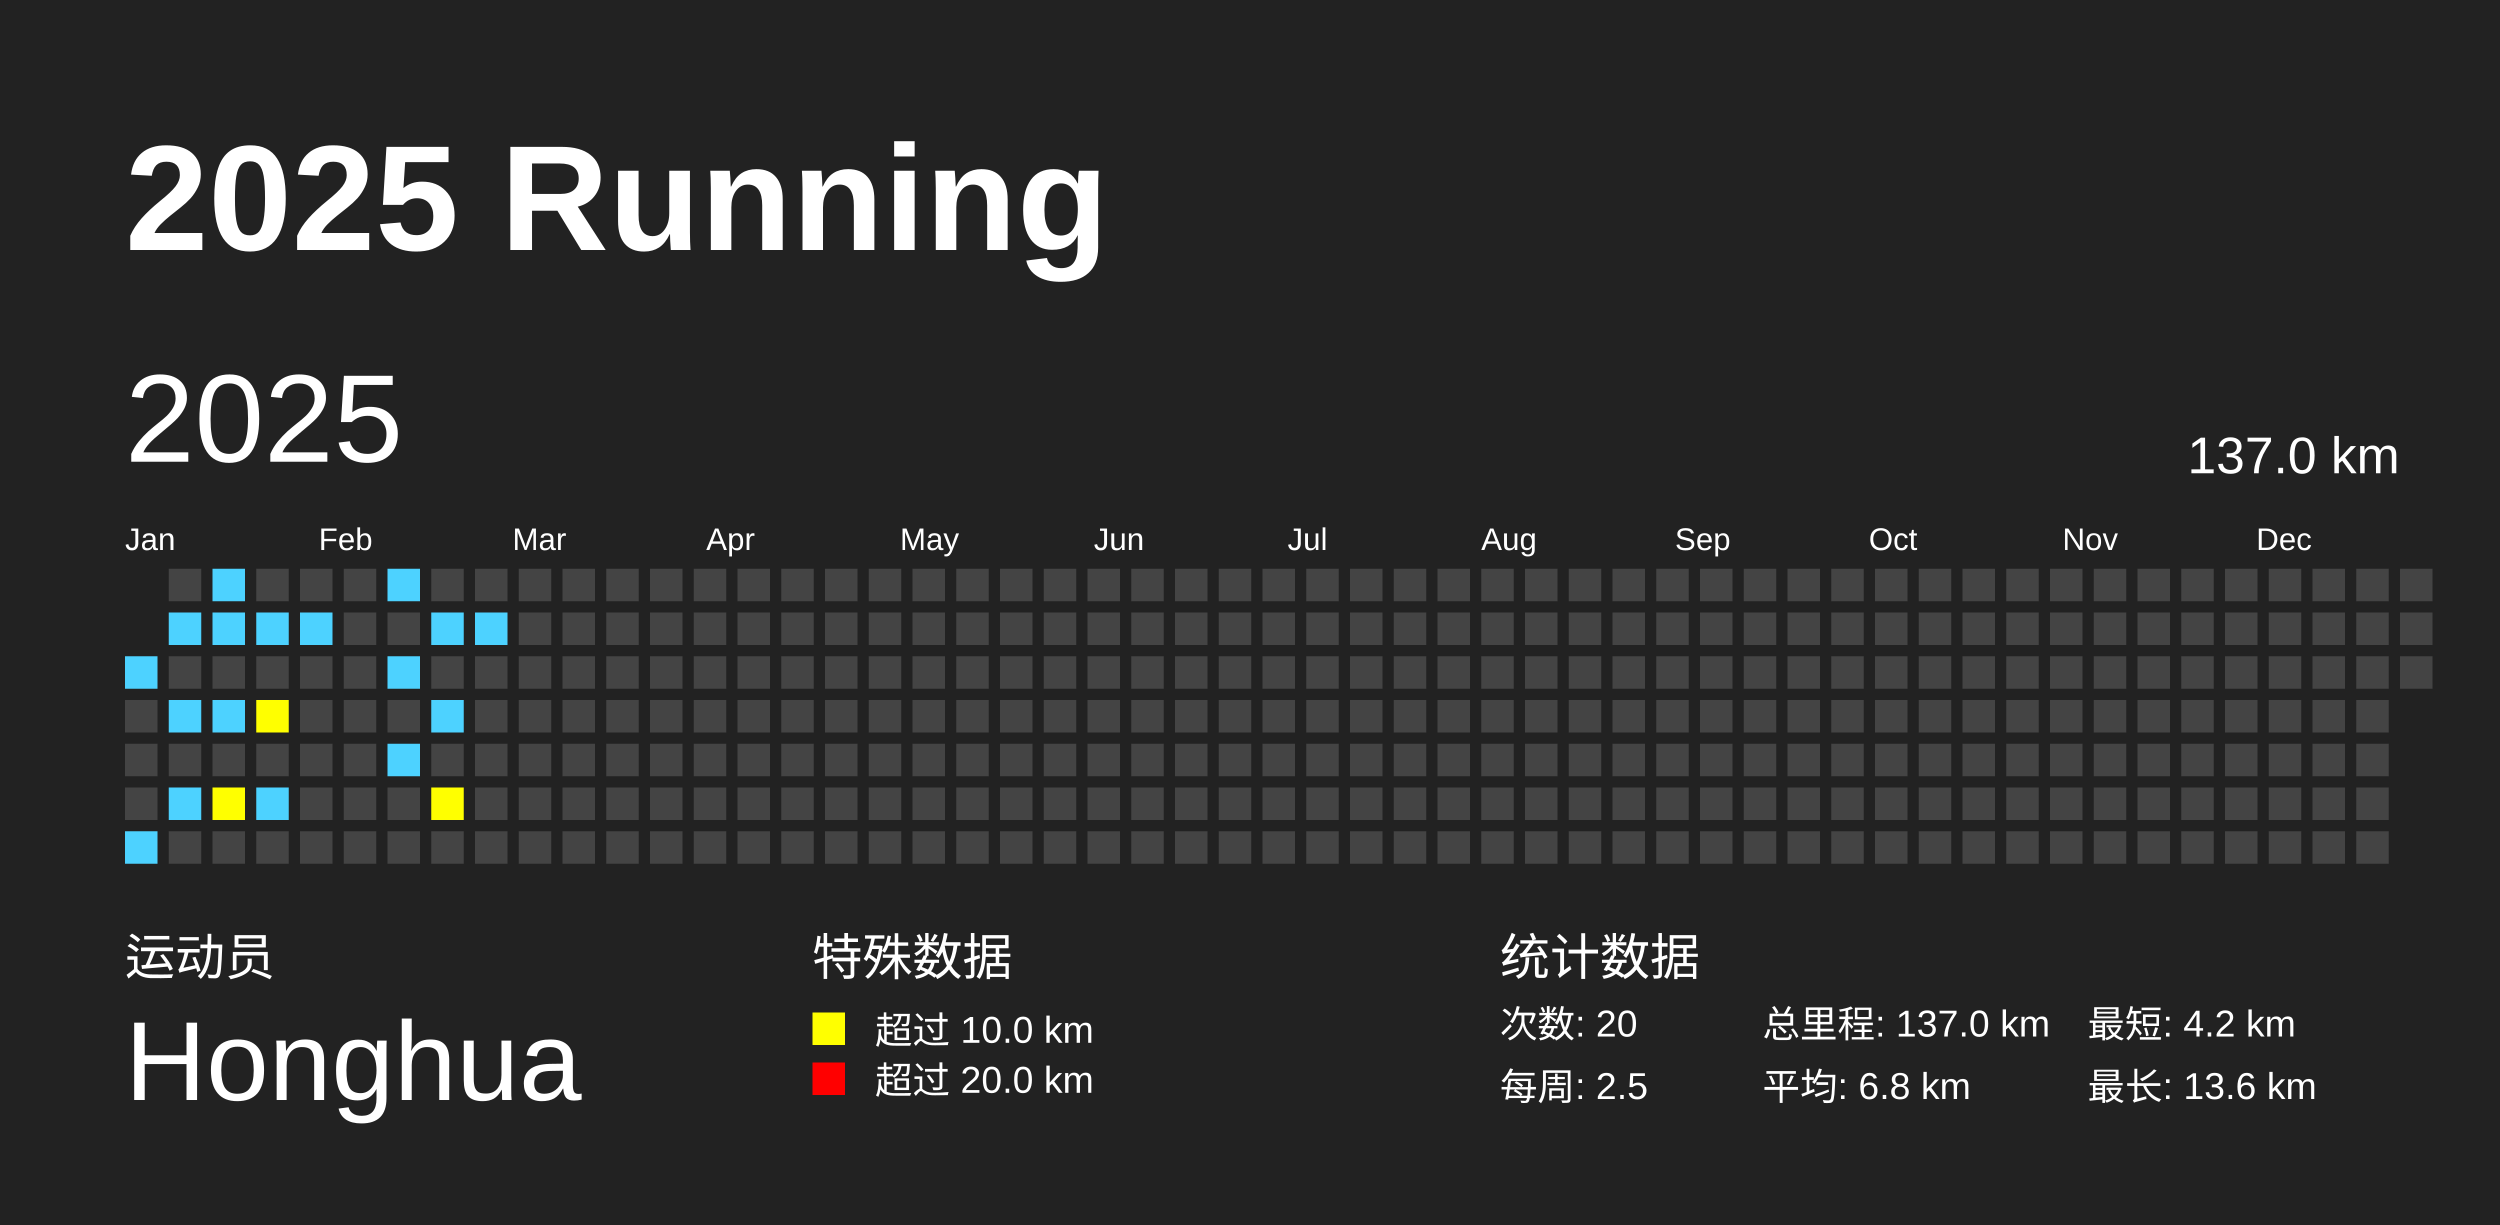
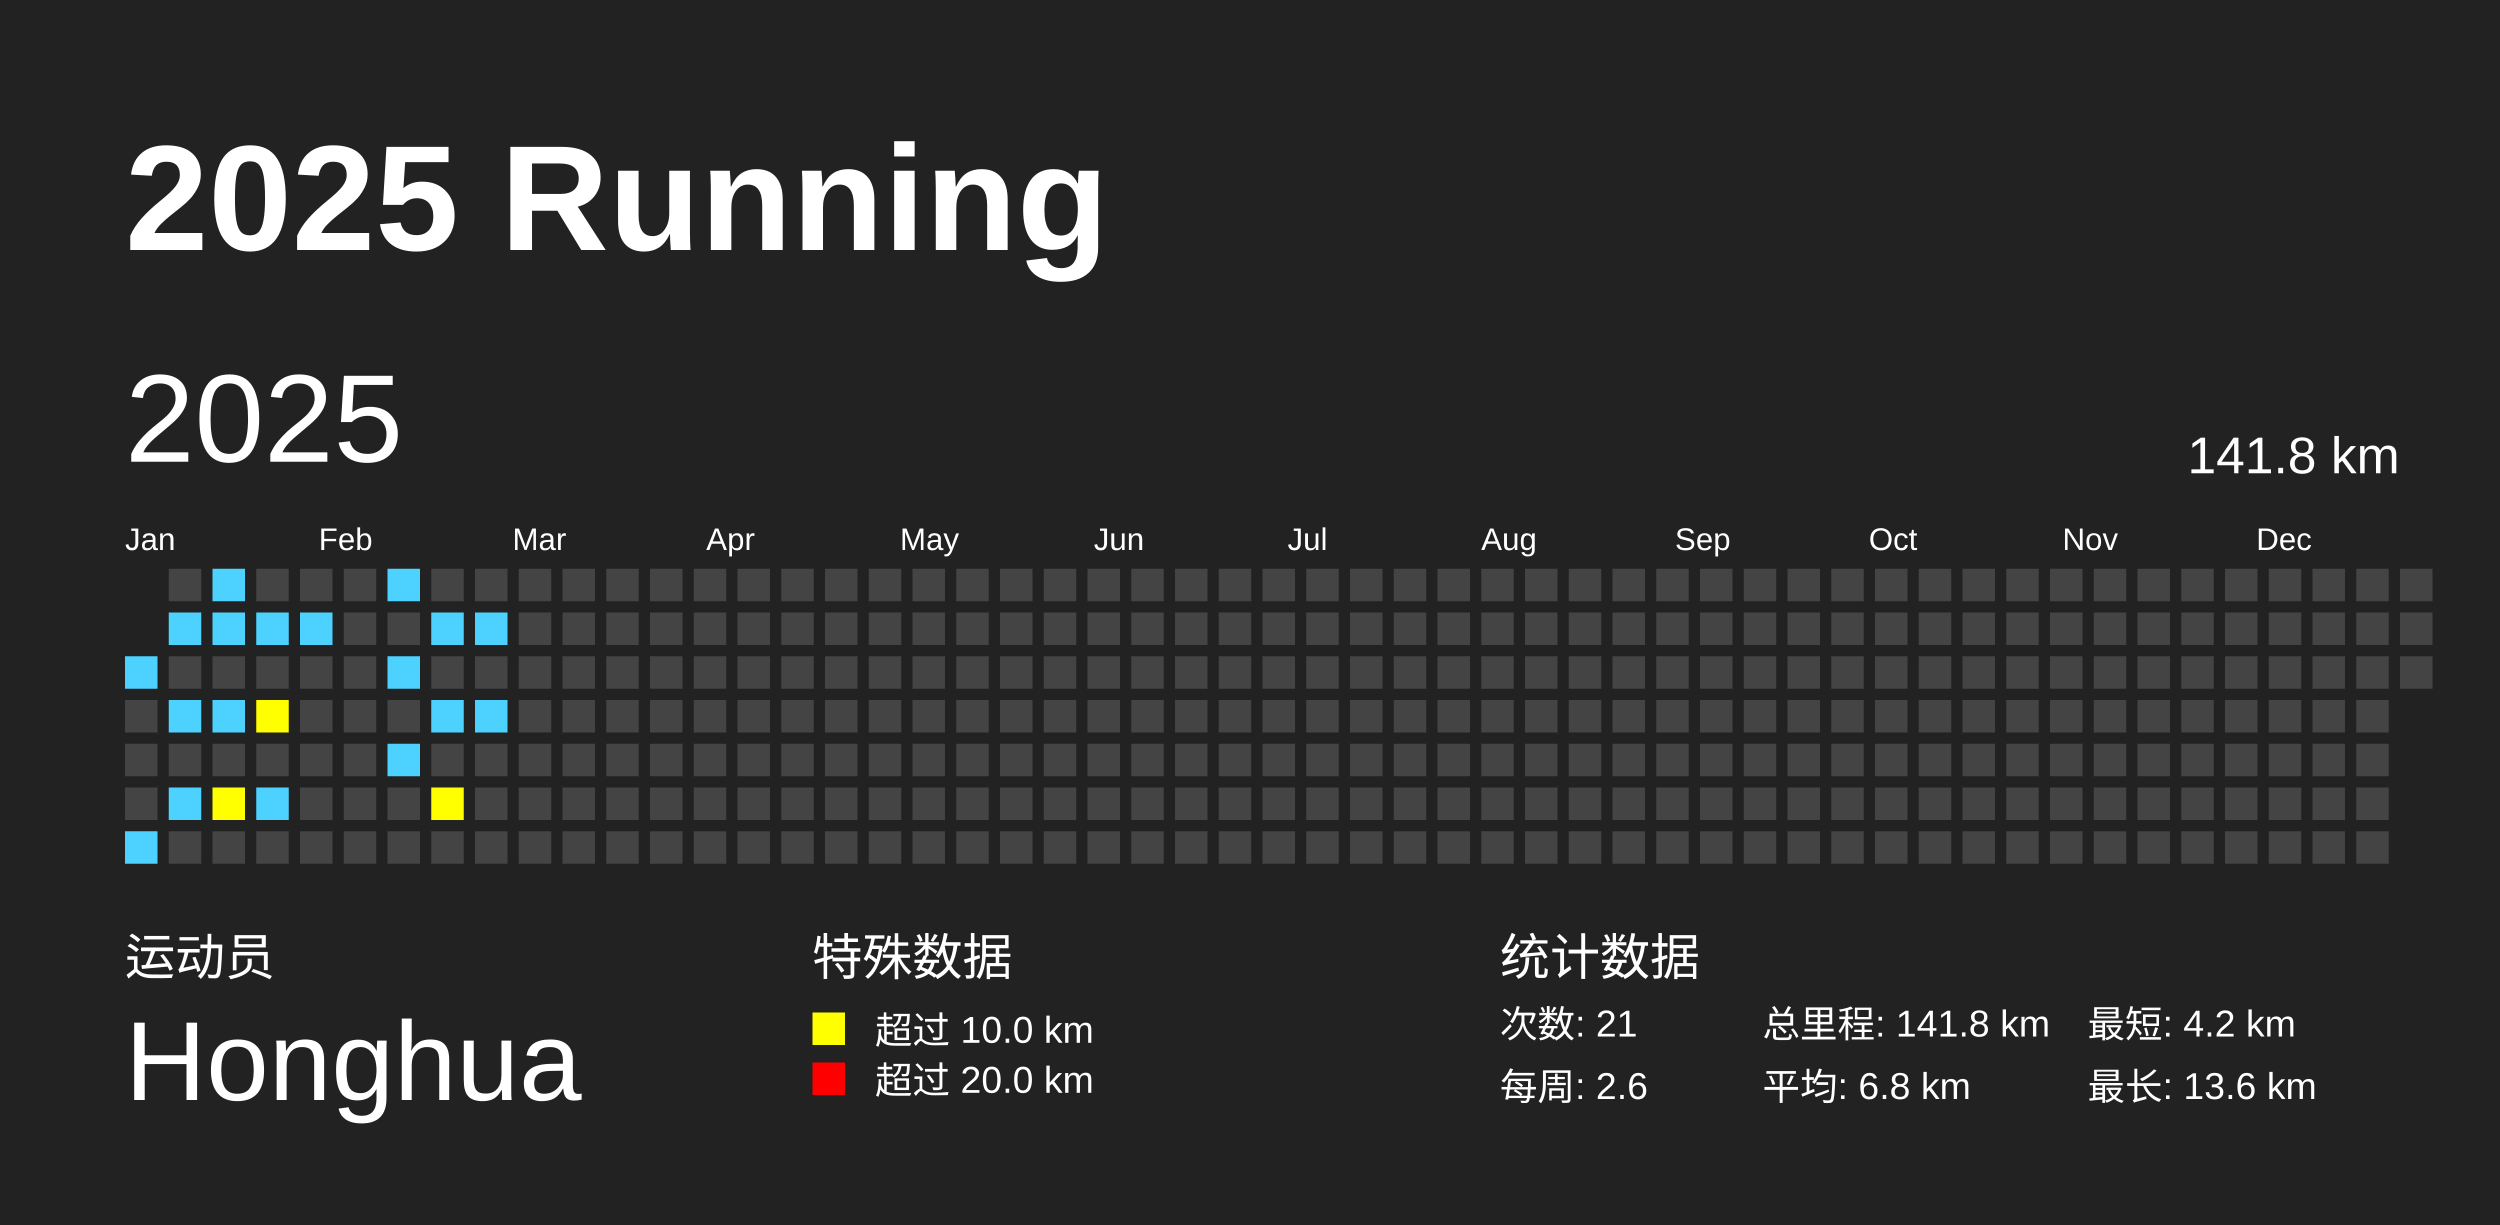
<svg xmlns="http://www.w3.org/2000/svg" baseProfile="full" height="98mm" version="1.1" viewBox="0,0,200,98" width="200mm">
  <defs />
  <rect fill="#222222" height="98" width="200" x="0" y="0" />
  <text fill="#FFFFFF" style="font-size:12px; font-family:Arial; font-weight:bold;" x="10" y="20">2025 Running</text>
  <text fill="#FFFFFF" style="font-size:4px; font-family:Arial" x="10" y="78">运动员</text>
  <text fill="#FFFFFF" style="font-size:9px; font-family:Arial" x="10" y="88">Honghua</text>
  <text fill="#FFFFFF" style="font-size:4px; font-family:Arial" x="65" y="78">特殊数据</text>
  <rect fill="yellow" height="2.6" width="2.6" x="65" y="81" />
  <text fill="#FFFFFF" style="font-size:3px; font-family:Arial" x="70" y="83.5">超过 10.0 km</text>
  <rect fill="red" height="2.6" width="2.6" x="65" y="85" />
  <text fill="#FFFFFF" style="font-size:3px; font-family:Arial" x="70" y="87.5">超过 20.0 km</text>
  <text fill="#FFFFFF" style="font-size:4px; font-family:Arial" x="120" y="78">统计数据</text>
-   <text fill="#FFFFFF" style="font-size:3px; font-family:Arial" x="120" y="83">次数: 20</text>
-   <text fill="#FFFFFF" style="font-size:3px; font-family:Arial" x="120" y="88">每周: 2.5</text>
-   <text fill="#FFFFFF" style="font-size:3px; font-family:Arial" x="141" y="83">总里程: 137.0 km</text>
+   <text fill="#FFFFFF" style="font-size:3px; font-family:Arial" x="120" y="83">次数: 21</text>
+   <text fill="#FFFFFF" style="font-size:3px; font-family:Arial" x="120" y="88">每周: 2.6</text>
+   <text fill="#FFFFFF" style="font-size:3px; font-family:Arial" x="141" y="83">总里程: 141.8 km</text>
  <text fill="#FFFFFF" style="font-size:3px; font-family:Arial" x="141" y="88">平均: 6.8 km</text>
  <text fill="#FFFFFF" style="font-size:3px; font-family:Arial" x="167" y="83">最短: 4.2 km</text>
  <text fill="#FFFFFF" style="font-size:3px; font-family:Arial" x="167" y="88">最长: 13.6 km</text>
  <text dominant-baseline="hanging" fill="#FFFFFF" style="font-size:10.0px; font-family:Arial;" x="10" y="30">2025</text>
-   <text dominant-baseline="hanging" fill="#FFFFFF" style="font-size:4.125px; font-family:Arial;" x="175" y="35">137.0 km</text>
+   <text dominant-baseline="hanging" fill="#FFFFFF" style="font-size:4.125px; font-family:Arial;" x="175" y="35">141.8 km</text>
  <text fill="#FFFFFF" style="font-size:2.5px; font-family:Arial" x="10.0" y="44">Jan</text>
  <text fill="#FFFFFF" style="font-size:2.5px; font-family:Arial" x="25.5" y="44">Feb</text>
  <text fill="#FFFFFF" style="font-size:2.5px; font-family:Arial" x="41.0" y="44">Mar</text>
  <text fill="#FFFFFF" style="font-size:2.5px; font-family:Arial" x="56.5" y="44">Apr</text>
  <text fill="#FFFFFF" style="font-size:2.5px; font-family:Arial" x="72.0" y="44">May</text>
  <text fill="#FFFFFF" style="font-size:2.5px; font-family:Arial" x="87.5" y="44">Jun</text>
  <text fill="#FFFFFF" style="font-size:2.5px; font-family:Arial" x="103.0" y="44">Jul</text>
  <text fill="#FFFFFF" style="font-size:2.5px; font-family:Arial" x="118.5" y="44">Aug</text>
  <text fill="#FFFFFF" style="font-size:2.5px; font-family:Arial" x="134.0" y="44">Sep</text>
  <text fill="#FFFFFF" style="font-size:2.5px; font-family:Arial" x="149.5" y="44">Oct</text>
  <text fill="#FFFFFF" style="font-size:2.5px; font-family:Arial" x="165.0" y="44">Nov</text>
  <text fill="#FFFFFF" style="font-size:2.5px; font-family:Arial" x="180.5" y="44">Dec</text>
  <rect fill="#4DD2FF" height="2.6" width="2.6" x="10.0" y="52.5" />
  <rect fill="#444444" height="2.6" width="2.6" x="10.0" y="56.0" />
  <rect fill="#444444" height="2.6" width="2.6" x="10.0" y="59.5" />
  <rect fill="#444444" height="2.6" width="2.6" x="10.0" y="63.0" />
  <rect fill="#4DD2FF" height="2.6" width="2.6" x="10.0" y="66.5" />
  <rect fill="#444444" height="2.6" width="2.6" x="13.5" y="45.5" />
  <rect fill="#4DD2FF" height="2.6" width="2.6" x="13.5" y="49.0" />
  <rect fill="#444444" height="2.6" width="2.6" x="13.5" y="52.5" />
  <rect fill="#4DD2FF" height="2.6" width="2.6" x="13.5" y="56.0" />
  <rect fill="#444444" height="2.6" width="2.6" x="13.5" y="59.5" />
  <rect fill="#4DD2FF" height="2.6" width="2.6" x="13.5" y="63.0" />
  <rect fill="#444444" height="2.6" width="2.6" x="13.5" y="66.5" />
  <rect fill="#4DD2FF" height="2.6" width="2.6" x="17.0" y="45.5" />
  <rect fill="#4DD2FF" height="2.6" width="2.6" x="17.0" y="49.0" />
  <rect fill="#444444" height="2.6" width="2.6" x="17.0" y="52.5" />
  <rect fill="#4DD2FF" height="2.6" width="2.6" x="17.0" y="56.0" />
  <rect fill="#444444" height="2.6" width="2.6" x="17.0" y="59.5" />
  <rect fill="yellow" height="2.6" width="2.6" x="17.0" y="63.0" />
  <rect fill="#444444" height="2.6" width="2.6" x="17.0" y="66.5" />
  <rect fill="#444444" height="2.6" width="2.6" x="20.5" y="45.5" />
  <rect fill="#4DD2FF" height="2.6" width="2.6" x="20.5" y="49.0" />
  <rect fill="#444444" height="2.6" width="2.6" x="20.5" y="52.5" />
  <rect fill="yellow" height="2.6" width="2.6" x="20.5" y="56.0" />
  <rect fill="#444444" height="2.6" width="2.6" x="20.5" y="59.5" />
  <rect fill="#4DD2FF" height="2.6" width="2.6" x="20.5" y="63.0" />
  <rect fill="#444444" height="2.6" width="2.6" x="20.5" y="66.5" />
  <rect fill="#444444" height="2.6" width="2.6" x="24.0" y="45.5" />
  <rect fill="#4DD2FF" height="2.6" width="2.6" x="24.0" y="49.0" />
  <rect fill="#444444" height="2.6" width="2.6" x="24.0" y="52.5" />
  <rect fill="#444444" height="2.6" width="2.6" x="24.0" y="56.0" />
  <rect fill="#444444" height="2.6" width="2.6" x="24.0" y="59.5" />
  <rect fill="#444444" height="2.6" width="2.6" x="24.0" y="63.0" />
  <rect fill="#444444" height="2.6" width="2.6" x="24.0" y="66.5" />
  <rect fill="#444444" height="2.6" width="2.6" x="27.5" y="45.5" />
  <rect fill="#444444" height="2.6" width="2.6" x="27.5" y="49.0" />
  <rect fill="#444444" height="2.6" width="2.6" x="27.5" y="52.5" />
  <rect fill="#444444" height="2.6" width="2.6" x="27.5" y="56.0" />
  <rect fill="#444444" height="2.6" width="2.6" x="27.5" y="59.5" />
  <rect fill="#444444" height="2.6" width="2.6" x="27.5" y="63.0" />
  <rect fill="#444444" height="2.6" width="2.6" x="27.5" y="66.5" />
  <rect fill="#4DD2FF" height="2.6" width="2.6" x="31.0" y="45.5" />
  <rect fill="#444444" height="2.6" width="2.6" x="31.0" y="49.0" />
  <rect fill="#4DD2FF" height="2.6" width="2.6" x="31.0" y="52.5" />
  <rect fill="#444444" height="2.6" width="2.6" x="31.0" y="56.0" />
  <rect fill="#4DD2FF" height="2.6" width="2.6" x="31.0" y="59.5" />
  <rect fill="#444444" height="2.6" width="2.6" x="31.0" y="63.0" />
  <rect fill="#444444" height="2.6" width="2.6" x="31.0" y="66.5" />
  <rect fill="#444444" height="2.6" width="2.6" x="34.5" y="45.5" />
  <rect fill="#4DD2FF" height="2.6" width="2.6" x="34.5" y="49.0" />
  <rect fill="#444444" height="2.6" width="2.6" x="34.5" y="52.5" />
  <rect fill="#4DD2FF" height="2.6" width="2.6" x="34.5" y="56.0" />
  <rect fill="#444444" height="2.6" width="2.6" x="34.5" y="59.5" />
  <rect fill="yellow" height="2.6" width="2.6" x="34.5" y="63.0" />
  <rect fill="#444444" height="2.6" width="2.6" x="34.5" y="66.5" />
  <rect fill="#444444" height="2.6" width="2.6" x="38.0" y="45.5" />
  <rect fill="#4DD2FF" height="2.6" width="2.6" x="38.0" y="49.0" />
  <rect fill="#444444" height="2.6" width="2.6" x="38.0" y="52.5" />
-   <rect fill="#444444" height="2.6" width="2.6" x="38.0" y="56.0" />
+   <rect fill="#4DD2FF" height="2.6" width="2.6" x="38.0" y="56.0" />
  <rect fill="#444444" height="2.6" width="2.6" x="38.0" y="59.5" />
  <rect fill="#444444" height="2.6" width="2.6" x="38.0" y="63.0" />
  <rect fill="#444444" height="2.6" width="2.6" x="38.0" y="66.5" />
  <rect fill="#444444" height="2.6" width="2.6" x="41.5" y="45.5" />
  <rect fill="#444444" height="2.6" width="2.6" x="41.5" y="49.0" />
  <rect fill="#444444" height="2.6" width="2.6" x="41.5" y="52.5" />
  <rect fill="#444444" height="2.6" width="2.6" x="41.5" y="56.0" />
  <rect fill="#444444" height="2.6" width="2.6" x="41.5" y="59.5" />
  <rect fill="#444444" height="2.6" width="2.6" x="41.5" y="63.0" />
  <rect fill="#444444" height="2.6" width="2.6" x="41.5" y="66.5" />
  <rect fill="#444444" height="2.6" width="2.6" x="45.0" y="45.5" />
  <rect fill="#444444" height="2.6" width="2.6" x="45.0" y="49.0" />
  <rect fill="#444444" height="2.6" width="2.6" x="45.0" y="52.5" />
  <rect fill="#444444" height="2.6" width="2.6" x="45.0" y="56.0" />
  <rect fill="#444444" height="2.6" width="2.6" x="45.0" y="59.5" />
  <rect fill="#444444" height="2.6" width="2.6" x="45.0" y="63.0" />
  <rect fill="#444444" height="2.6" width="2.6" x="45.0" y="66.5" />
  <rect fill="#444444" height="2.6" width="2.6" x="48.5" y="45.5" />
  <rect fill="#444444" height="2.6" width="2.6" x="48.5" y="49.0" />
  <rect fill="#444444" height="2.6" width="2.6" x="48.5" y="52.5" />
  <rect fill="#444444" height="2.6" width="2.6" x="48.5" y="56.0" />
  <rect fill="#444444" height="2.6" width="2.6" x="48.5" y="59.5" />
  <rect fill="#444444" height="2.6" width="2.6" x="48.5" y="63.0" />
  <rect fill="#444444" height="2.6" width="2.6" x="48.5" y="66.5" />
  <rect fill="#444444" height="2.6" width="2.6" x="52.0" y="45.5" />
  <rect fill="#444444" height="2.6" width="2.6" x="52.0" y="49.0" />
  <rect fill="#444444" height="2.6" width="2.6" x="52.0" y="52.5" />
  <rect fill="#444444" height="2.6" width="2.6" x="52.0" y="56.0" />
  <rect fill="#444444" height="2.6" width="2.6" x="52.0" y="59.5" />
  <rect fill="#444444" height="2.6" width="2.6" x="52.0" y="63.0" />
  <rect fill="#444444" height="2.6" width="2.6" x="52.0" y="66.5" />
  <rect fill="#444444" height="2.6" width="2.6" x="55.5" y="45.5" />
  <rect fill="#444444" height="2.6" width="2.6" x="55.5" y="49.0" />
  <rect fill="#444444" height="2.6" width="2.6" x="55.5" y="52.5" />
  <rect fill="#444444" height="2.6" width="2.6" x="55.5" y="56.0" />
  <rect fill="#444444" height="2.6" width="2.6" x="55.5" y="59.5" />
  <rect fill="#444444" height="2.6" width="2.6" x="55.5" y="63.0" />
  <rect fill="#444444" height="2.6" width="2.6" x="55.5" y="66.5" />
  <rect fill="#444444" height="2.6" width="2.6" x="59.0" y="45.5" />
  <rect fill="#444444" height="2.6" width="2.6" x="59.0" y="49.0" />
  <rect fill="#444444" height="2.6" width="2.6" x="59.0" y="52.5" />
  <rect fill="#444444" height="2.6" width="2.6" x="59.0" y="56.0" />
  <rect fill="#444444" height="2.6" width="2.6" x="59.0" y="59.5" />
  <rect fill="#444444" height="2.6" width="2.6" x="59.0" y="63.0" />
  <rect fill="#444444" height="2.6" width="2.6" x="59.0" y="66.5" />
  <rect fill="#444444" height="2.6" width="2.6" x="62.5" y="45.5" />
  <rect fill="#444444" height="2.6" width="2.6" x="62.5" y="49.0" />
  <rect fill="#444444" height="2.6" width="2.6" x="62.5" y="52.5" />
  <rect fill="#444444" height="2.6" width="2.6" x="62.5" y="56.0" />
  <rect fill="#444444" height="2.6" width="2.6" x="62.5" y="59.5" />
  <rect fill="#444444" height="2.6" width="2.6" x="62.5" y="63.0" />
  <rect fill="#444444" height="2.6" width="2.6" x="62.5" y="66.5" />
  <rect fill="#444444" height="2.6" width="2.6" x="66.0" y="45.5" />
  <rect fill="#444444" height="2.6" width="2.6" x="66.0" y="49.0" />
  <rect fill="#444444" height="2.6" width="2.6" x="66.0" y="52.5" />
  <rect fill="#444444" height="2.6" width="2.6" x="66.0" y="56.0" />
  <rect fill="#444444" height="2.6" width="2.6" x="66.0" y="59.5" />
  <rect fill="#444444" height="2.6" width="2.6" x="66.0" y="63.0" />
  <rect fill="#444444" height="2.6" width="2.6" x="66.0" y="66.5" />
  <rect fill="#444444" height="2.6" width="2.6" x="69.5" y="45.5" />
  <rect fill="#444444" height="2.6" width="2.6" x="69.5" y="49.0" />
  <rect fill="#444444" height="2.6" width="2.6" x="69.5" y="52.5" />
  <rect fill="#444444" height="2.6" width="2.6" x="69.5" y="56.0" />
  <rect fill="#444444" height="2.6" width="2.6" x="69.5" y="59.5" />
  <rect fill="#444444" height="2.6" width="2.6" x="69.5" y="63.0" />
  <rect fill="#444444" height="2.6" width="2.6" x="69.5" y="66.5" />
  <rect fill="#444444" height="2.6" width="2.6" x="73.0" y="45.5" />
  <rect fill="#444444" height="2.6" width="2.6" x="73.0" y="49.0" />
  <rect fill="#444444" height="2.6" width="2.6" x="73.0" y="52.5" />
  <rect fill="#444444" height="2.6" width="2.6" x="73.0" y="56.0" />
  <rect fill="#444444" height="2.6" width="2.6" x="73.0" y="59.5" />
  <rect fill="#444444" height="2.6" width="2.6" x="73.0" y="63.0" />
  <rect fill="#444444" height="2.6" width="2.6" x="73.0" y="66.5" />
  <rect fill="#444444" height="2.6" width="2.6" x="76.5" y="45.5" />
  <rect fill="#444444" height="2.6" width="2.6" x="76.5" y="49.0" />
  <rect fill="#444444" height="2.6" width="2.6" x="76.5" y="52.5" />
  <rect fill="#444444" height="2.6" width="2.6" x="76.5" y="56.0" />
  <rect fill="#444444" height="2.6" width="2.6" x="76.5" y="59.5" />
  <rect fill="#444444" height="2.6" width="2.6" x="76.5" y="63.0" />
  <rect fill="#444444" height="2.6" width="2.6" x="76.5" y="66.5" />
  <rect fill="#444444" height="2.6" width="2.6" x="80.0" y="45.5" />
  <rect fill="#444444" height="2.6" width="2.6" x="80.0" y="49.0" />
  <rect fill="#444444" height="2.6" width="2.6" x="80.0" y="52.5" />
  <rect fill="#444444" height="2.6" width="2.6" x="80.0" y="56.0" />
  <rect fill="#444444" height="2.6" width="2.6" x="80.0" y="59.5" />
  <rect fill="#444444" height="2.6" width="2.6" x="80.0" y="63.0" />
  <rect fill="#444444" height="2.6" width="2.6" x="80.0" y="66.5" />
  <rect fill="#444444" height="2.6" width="2.6" x="83.5" y="45.5" />
  <rect fill="#444444" height="2.6" width="2.6" x="83.5" y="49.0" />
  <rect fill="#444444" height="2.6" width="2.6" x="83.5" y="52.5" />
  <rect fill="#444444" height="2.6" width="2.6" x="83.5" y="56.0" />
  <rect fill="#444444" height="2.6" width="2.6" x="83.5" y="59.5" />
  <rect fill="#444444" height="2.6" width="2.6" x="83.5" y="63.0" />
  <rect fill="#444444" height="2.6" width="2.6" x="83.5" y="66.5" />
  <rect fill="#444444" height="2.6" width="2.6" x="87.0" y="45.5" />
  <rect fill="#444444" height="2.6" width="2.6" x="87.0" y="49.0" />
  <rect fill="#444444" height="2.6" width="2.6" x="87.0" y="52.5" />
  <rect fill="#444444" height="2.6" width="2.6" x="87.0" y="56.0" />
  <rect fill="#444444" height="2.6" width="2.6" x="87.0" y="59.5" />
  <rect fill="#444444" height="2.6" width="2.6" x="87.0" y="63.0" />
  <rect fill="#444444" height="2.6" width="2.6" x="87.0" y="66.5" />
  <rect fill="#444444" height="2.6" width="2.6" x="90.5" y="45.5" />
  <rect fill="#444444" height="2.6" width="2.6" x="90.5" y="49.0" />
  <rect fill="#444444" height="2.6" width="2.6" x="90.5" y="52.5" />
  <rect fill="#444444" height="2.6" width="2.6" x="90.5" y="56.0" />
  <rect fill="#444444" height="2.6" width="2.6" x="90.5" y="59.5" />
  <rect fill="#444444" height="2.6" width="2.6" x="90.5" y="63.0" />
  <rect fill="#444444" height="2.6" width="2.6" x="90.5" y="66.5" />
  <rect fill="#444444" height="2.6" width="2.6" x="94.0" y="45.5" />
  <rect fill="#444444" height="2.6" width="2.6" x="94.0" y="49.0" />
  <rect fill="#444444" height="2.6" width="2.6" x="94.0" y="52.5" />
  <rect fill="#444444" height="2.6" width="2.6" x="94.0" y="56.0" />
  <rect fill="#444444" height="2.6" width="2.6" x="94.0" y="59.5" />
  <rect fill="#444444" height="2.6" width="2.6" x="94.0" y="63.0" />
  <rect fill="#444444" height="2.6" width="2.6" x="94.0" y="66.5" />
  <rect fill="#444444" height="2.6" width="2.6" x="97.5" y="45.5" />
  <rect fill="#444444" height="2.6" width="2.6" x="97.5" y="49.0" />
  <rect fill="#444444" height="2.6" width="2.6" x="97.5" y="52.5" />
  <rect fill="#444444" height="2.6" width="2.6" x="97.5" y="56.0" />
  <rect fill="#444444" height="2.6" width="2.6" x="97.5" y="59.5" />
  <rect fill="#444444" height="2.6" width="2.6" x="97.5" y="63.0" />
  <rect fill="#444444" height="2.6" width="2.6" x="97.5" y="66.5" />
  <rect fill="#444444" height="2.6" width="2.6" x="101.0" y="45.5" />
  <rect fill="#444444" height="2.6" width="2.6" x="101.0" y="49.0" />
  <rect fill="#444444" height="2.6" width="2.6" x="101.0" y="52.5" />
  <rect fill="#444444" height="2.6" width="2.6" x="101.0" y="56.0" />
  <rect fill="#444444" height="2.6" width="2.6" x="101.0" y="59.5" />
  <rect fill="#444444" height="2.6" width="2.6" x="101.0" y="63.0" />
  <rect fill="#444444" height="2.6" width="2.6" x="101.0" y="66.5" />
  <rect fill="#444444" height="2.6" width="2.6" x="104.5" y="45.5" />
  <rect fill="#444444" height="2.6" width="2.6" x="104.5" y="49.0" />
  <rect fill="#444444" height="2.6" width="2.6" x="104.5" y="52.5" />
  <rect fill="#444444" height="2.6" width="2.6" x="104.5" y="56.0" />
  <rect fill="#444444" height="2.6" width="2.6" x="104.5" y="59.5" />
  <rect fill="#444444" height="2.6" width="2.6" x="104.5" y="63.0" />
  <rect fill="#444444" height="2.6" width="2.6" x="104.5" y="66.5" />
  <rect fill="#444444" height="2.6" width="2.6" x="108.0" y="45.5" />
  <rect fill="#444444" height="2.6" width="2.6" x="108.0" y="49.0" />
  <rect fill="#444444" height="2.6" width="2.6" x="108.0" y="52.5" />
  <rect fill="#444444" height="2.6" width="2.6" x="108.0" y="56.0" />
  <rect fill="#444444" height="2.6" width="2.6" x="108.0" y="59.5" />
  <rect fill="#444444" height="2.6" width="2.6" x="108.0" y="63.0" />
  <rect fill="#444444" height="2.6" width="2.6" x="108.0" y="66.5" />
  <rect fill="#444444" height="2.6" width="2.6" x="111.5" y="45.5" />
  <rect fill="#444444" height="2.6" width="2.6" x="111.5" y="49.0" />
  <rect fill="#444444" height="2.6" width="2.6" x="111.5" y="52.5" />
  <rect fill="#444444" height="2.6" width="2.6" x="111.5" y="56.0" />
  <rect fill="#444444" height="2.6" width="2.6" x="111.5" y="59.5" />
  <rect fill="#444444" height="2.6" width="2.6" x="111.5" y="63.0" />
  <rect fill="#444444" height="2.6" width="2.6" x="111.5" y="66.5" />
  <rect fill="#444444" height="2.6" width="2.6" x="115.0" y="45.5" />
  <rect fill="#444444" height="2.6" width="2.6" x="115.0" y="49.0" />
  <rect fill="#444444" height="2.6" width="2.6" x="115.0" y="52.5" />
  <rect fill="#444444" height="2.6" width="2.6" x="115.0" y="56.0" />
  <rect fill="#444444" height="2.6" width="2.6" x="115.0" y="59.5" />
  <rect fill="#444444" height="2.6" width="2.6" x="115.0" y="63.0" />
  <rect fill="#444444" height="2.6" width="2.6" x="115.0" y="66.5" />
  <rect fill="#444444" height="2.6" width="2.6" x="118.5" y="45.5" />
  <rect fill="#444444" height="2.6" width="2.6" x="118.5" y="49.0" />
  <rect fill="#444444" height="2.6" width="2.6" x="118.5" y="52.5" />
  <rect fill="#444444" height="2.6" width="2.6" x="118.5" y="56.0" />
  <rect fill="#444444" height="2.6" width="2.6" x="118.5" y="59.5" />
  <rect fill="#444444" height="2.6" width="2.6" x="118.5" y="63.0" />
  <rect fill="#444444" height="2.6" width="2.6" x="118.5" y="66.5" />
  <rect fill="#444444" height="2.6" width="2.6" x="122.0" y="45.5" />
  <rect fill="#444444" height="2.6" width="2.6" x="122.0" y="49.0" />
  <rect fill="#444444" height="2.6" width="2.6" x="122.0" y="52.5" />
  <rect fill="#444444" height="2.6" width="2.6" x="122.0" y="56.0" />
  <rect fill="#444444" height="2.6" width="2.6" x="122.0" y="59.5" />
  <rect fill="#444444" height="2.6" width="2.6" x="122.0" y="63.0" />
  <rect fill="#444444" height="2.6" width="2.6" x="122.0" y="66.5" />
  <rect fill="#444444" height="2.6" width="2.6" x="125.5" y="45.5" />
  <rect fill="#444444" height="2.6" width="2.6" x="125.5" y="49.0" />
  <rect fill="#444444" height="2.6" width="2.6" x="125.5" y="52.5" />
  <rect fill="#444444" height="2.6" width="2.6" x="125.5" y="56.0" />
  <rect fill="#444444" height="2.6" width="2.6" x="125.5" y="59.5" />
  <rect fill="#444444" height="2.6" width="2.6" x="125.5" y="63.0" />
  <rect fill="#444444" height="2.6" width="2.6" x="125.5" y="66.5" />
  <rect fill="#444444" height="2.6" width="2.6" x="129.0" y="45.5" />
  <rect fill="#444444" height="2.6" width="2.6" x="129.0" y="49.0" />
  <rect fill="#444444" height="2.6" width="2.6" x="129.0" y="52.5" />
  <rect fill="#444444" height="2.6" width="2.6" x="129.0" y="56.0" />
  <rect fill="#444444" height="2.6" width="2.6" x="129.0" y="59.5" />
  <rect fill="#444444" height="2.6" width="2.6" x="129.0" y="63.0" />
  <rect fill="#444444" height="2.6" width="2.6" x="129.0" y="66.5" />
  <rect fill="#444444" height="2.6" width="2.6" x="132.5" y="45.5" />
  <rect fill="#444444" height="2.6" width="2.6" x="132.5" y="49.0" />
  <rect fill="#444444" height="2.6" width="2.6" x="132.5" y="52.5" />
  <rect fill="#444444" height="2.6" width="2.6" x="132.5" y="56.0" />
  <rect fill="#444444" height="2.6" width="2.6" x="132.5" y="59.5" />
  <rect fill="#444444" height="2.6" width="2.6" x="132.5" y="63.0" />
  <rect fill="#444444" height="2.6" width="2.6" x="132.5" y="66.5" />
  <rect fill="#444444" height="2.6" width="2.6" x="136.0" y="45.5" />
  <rect fill="#444444" height="2.6" width="2.6" x="136.0" y="49.0" />
  <rect fill="#444444" height="2.6" width="2.6" x="136.0" y="52.5" />
  <rect fill="#444444" height="2.6" width="2.6" x="136.0" y="56.0" />
  <rect fill="#444444" height="2.6" width="2.6" x="136.0" y="59.5" />
  <rect fill="#444444" height="2.6" width="2.6" x="136.0" y="63.0" />
  <rect fill="#444444" height="2.6" width="2.6" x="136.0" y="66.5" />
  <rect fill="#444444" height="2.6" width="2.6" x="139.5" y="45.5" />
  <rect fill="#444444" height="2.6" width="2.6" x="139.5" y="49.0" />
  <rect fill="#444444" height="2.6" width="2.6" x="139.5" y="52.5" />
  <rect fill="#444444" height="2.6" width="2.6" x="139.5" y="56.0" />
  <rect fill="#444444" height="2.6" width="2.6" x="139.5" y="59.5" />
  <rect fill="#444444" height="2.6" width="2.6" x="139.5" y="63.0" />
  <rect fill="#444444" height="2.6" width="2.6" x="139.5" y="66.5" />
  <rect fill="#444444" height="2.6" width="2.6" x="143.0" y="45.5" />
  <rect fill="#444444" height="2.6" width="2.6" x="143.0" y="49.0" />
  <rect fill="#444444" height="2.6" width="2.6" x="143.0" y="52.5" />
  <rect fill="#444444" height="2.6" width="2.6" x="143.0" y="56.0" />
  <rect fill="#444444" height="2.6" width="2.6" x="143.0" y="59.5" />
  <rect fill="#444444" height="2.6" width="2.6" x="143.0" y="63.0" />
  <rect fill="#444444" height="2.6" width="2.6" x="143.0" y="66.5" />
  <rect fill="#444444" height="2.6" width="2.6" x="146.5" y="45.5" />
  <rect fill="#444444" height="2.6" width="2.6" x="146.5" y="49.0" />
  <rect fill="#444444" height="2.6" width="2.6" x="146.5" y="52.5" />
  <rect fill="#444444" height="2.6" width="2.6" x="146.5" y="56.0" />
  <rect fill="#444444" height="2.6" width="2.6" x="146.5" y="59.5" />
  <rect fill="#444444" height="2.6" width="2.6" x="146.5" y="63.0" />
  <rect fill="#444444" height="2.6" width="2.6" x="146.5" y="66.5" />
  <rect fill="#444444" height="2.6" width="2.6" x="150.0" y="45.5" />
  <rect fill="#444444" height="2.6" width="2.6" x="150.0" y="49.0" />
  <rect fill="#444444" height="2.6" width="2.6" x="150.0" y="52.5" />
  <rect fill="#444444" height="2.6" width="2.6" x="150.0" y="56.0" />
  <rect fill="#444444" height="2.6" width="2.6" x="150.0" y="59.5" />
  <rect fill="#444444" height="2.6" width="2.6" x="150.0" y="63.0" />
  <rect fill="#444444" height="2.6" width="2.6" x="150.0" y="66.5" />
  <rect fill="#444444" height="2.6" width="2.6" x="153.5" y="45.5" />
  <rect fill="#444444" height="2.6" width="2.6" x="153.5" y="49.0" />
  <rect fill="#444444" height="2.6" width="2.6" x="153.5" y="52.5" />
  <rect fill="#444444" height="2.6" width="2.6" x="153.5" y="56.0" />
  <rect fill="#444444" height="2.6" width="2.6" x="153.5" y="59.5" />
  <rect fill="#444444" height="2.6" width="2.6" x="153.5" y="63.0" />
  <rect fill="#444444" height="2.6" width="2.6" x="153.5" y="66.5" />
  <rect fill="#444444" height="2.6" width="2.6" x="157.0" y="45.5" />
  <rect fill="#444444" height="2.6" width="2.6" x="157.0" y="49.0" />
  <rect fill="#444444" height="2.6" width="2.6" x="157.0" y="52.5" />
  <rect fill="#444444" height="2.6" width="2.6" x="157.0" y="56.0" />
  <rect fill="#444444" height="2.6" width="2.6" x="157.0" y="59.5" />
  <rect fill="#444444" height="2.6" width="2.6" x="157.0" y="63.0" />
  <rect fill="#444444" height="2.6" width="2.6" x="157.0" y="66.5" />
  <rect fill="#444444" height="2.6" width="2.6" x="160.5" y="45.5" />
  <rect fill="#444444" height="2.6" width="2.6" x="160.5" y="49.0" />
  <rect fill="#444444" height="2.6" width="2.6" x="160.5" y="52.5" />
  <rect fill="#444444" height="2.6" width="2.6" x="160.5" y="56.0" />
  <rect fill="#444444" height="2.6" width="2.6" x="160.5" y="59.5" />
  <rect fill="#444444" height="2.6" width="2.6" x="160.5" y="63.0" />
  <rect fill="#444444" height="2.6" width="2.6" x="160.5" y="66.5" />
  <rect fill="#444444" height="2.6" width="2.6" x="164.0" y="45.5" />
  <rect fill="#444444" height="2.6" width="2.6" x="164.0" y="49.0" />
  <rect fill="#444444" height="2.6" width="2.6" x="164.0" y="52.5" />
  <rect fill="#444444" height="2.6" width="2.6" x="164.0" y="56.0" />
  <rect fill="#444444" height="2.6" width="2.6" x="164.0" y="59.5" />
  <rect fill="#444444" height="2.6" width="2.6" x="164.0" y="63.0" />
  <rect fill="#444444" height="2.6" width="2.6" x="164.0" y="66.5" />
  <rect fill="#444444" height="2.6" width="2.6" x="167.5" y="45.5" />
  <rect fill="#444444" height="2.6" width="2.6" x="167.5" y="49.0" />
  <rect fill="#444444" height="2.6" width="2.6" x="167.5" y="52.5" />
  <rect fill="#444444" height="2.6" width="2.6" x="167.5" y="56.0" />
  <rect fill="#444444" height="2.6" width="2.6" x="167.5" y="59.5" />
  <rect fill="#444444" height="2.6" width="2.6" x="167.5" y="63.0" />
  <rect fill="#444444" height="2.6" width="2.6" x="167.5" y="66.5" />
  <rect fill="#444444" height="2.6" width="2.6" x="171.0" y="45.5" />
  <rect fill="#444444" height="2.6" width="2.6" x="171.0" y="49.0" />
  <rect fill="#444444" height="2.6" width="2.6" x="171.0" y="52.5" />
  <rect fill="#444444" height="2.6" width="2.6" x="171.0" y="56.0" />
  <rect fill="#444444" height="2.6" width="2.6" x="171.0" y="59.5" />
  <rect fill="#444444" height="2.6" width="2.6" x="171.0" y="63.0" />
  <rect fill="#444444" height="2.6" width="2.6" x="171.0" y="66.5" />
  <rect fill="#444444" height="2.6" width="2.6" x="174.5" y="45.5" />
  <rect fill="#444444" height="2.6" width="2.6" x="174.5" y="49.0" />
  <rect fill="#444444" height="2.6" width="2.6" x="174.5" y="52.5" />
  <rect fill="#444444" height="2.6" width="2.6" x="174.5" y="56.0" />
  <rect fill="#444444" height="2.6" width="2.6" x="174.5" y="59.5" />
  <rect fill="#444444" height="2.6" width="2.6" x="174.5" y="63.0" />
  <rect fill="#444444" height="2.6" width="2.6" x="174.5" y="66.5" />
  <rect fill="#444444" height="2.6" width="2.6" x="178.0" y="45.5" />
  <rect fill="#444444" height="2.6" width="2.6" x="178.0" y="49.0" />
  <rect fill="#444444" height="2.6" width="2.6" x="178.0" y="52.5" />
  <rect fill="#444444" height="2.6" width="2.6" x="178.0" y="56.0" />
  <rect fill="#444444" height="2.6" width="2.6" x="178.0" y="59.5" />
  <rect fill="#444444" height="2.6" width="2.6" x="178.0" y="63.0" />
  <rect fill="#444444" height="2.6" width="2.6" x="178.0" y="66.5" />
  <rect fill="#444444" height="2.6" width="2.6" x="181.5" y="45.5" />
  <rect fill="#444444" height="2.6" width="2.6" x="181.5" y="49.0" />
  <rect fill="#444444" height="2.6" width="2.6" x="181.5" y="52.5" />
  <rect fill="#444444" height="2.6" width="2.6" x="181.5" y="56.0" />
  <rect fill="#444444" height="2.6" width="2.6" x="181.5" y="59.5" />
  <rect fill="#444444" height="2.6" width="2.6" x="181.5" y="63.0" />
  <rect fill="#444444" height="2.6" width="2.6" x="181.5" y="66.5" />
  <rect fill="#444444" height="2.6" width="2.6" x="185.0" y="45.5" />
  <rect fill="#444444" height="2.6" width="2.6" x="185.0" y="49.0" />
  <rect fill="#444444" height="2.6" width="2.6" x="185.0" y="52.5" />
  <rect fill="#444444" height="2.6" width="2.6" x="185.0" y="56.0" />
  <rect fill="#444444" height="2.6" width="2.6" x="185.0" y="59.5" />
  <rect fill="#444444" height="2.6" width="2.6" x="185.0" y="63.0" />
  <rect fill="#444444" height="2.6" width="2.6" x="185.0" y="66.5" />
  <rect fill="#444444" height="2.6" width="2.6" x="188.5" y="45.5" />
  <rect fill="#444444" height="2.6" width="2.6" x="188.5" y="49.0" />
  <rect fill="#444444" height="2.6" width="2.6" x="188.5" y="52.5" />
  <rect fill="#444444" height="2.6" width="2.6" x="188.5" y="56.0" />
  <rect fill="#444444" height="2.6" width="2.6" x="188.5" y="59.5" />
  <rect fill="#444444" height="2.6" width="2.6" x="188.5" y="63.0" />
  <rect fill="#444444" height="2.6" width="2.6" x="188.5" y="66.5" />
  <rect fill="#444444" height="2.6" width="2.6" x="192.0" y="45.5" />
  <rect fill="#444444" height="2.6" width="2.6" x="192.0" y="49.0" />
  <rect fill="#444444" height="2.6" width="2.6" x="192.0" y="52.5" />
</svg>
